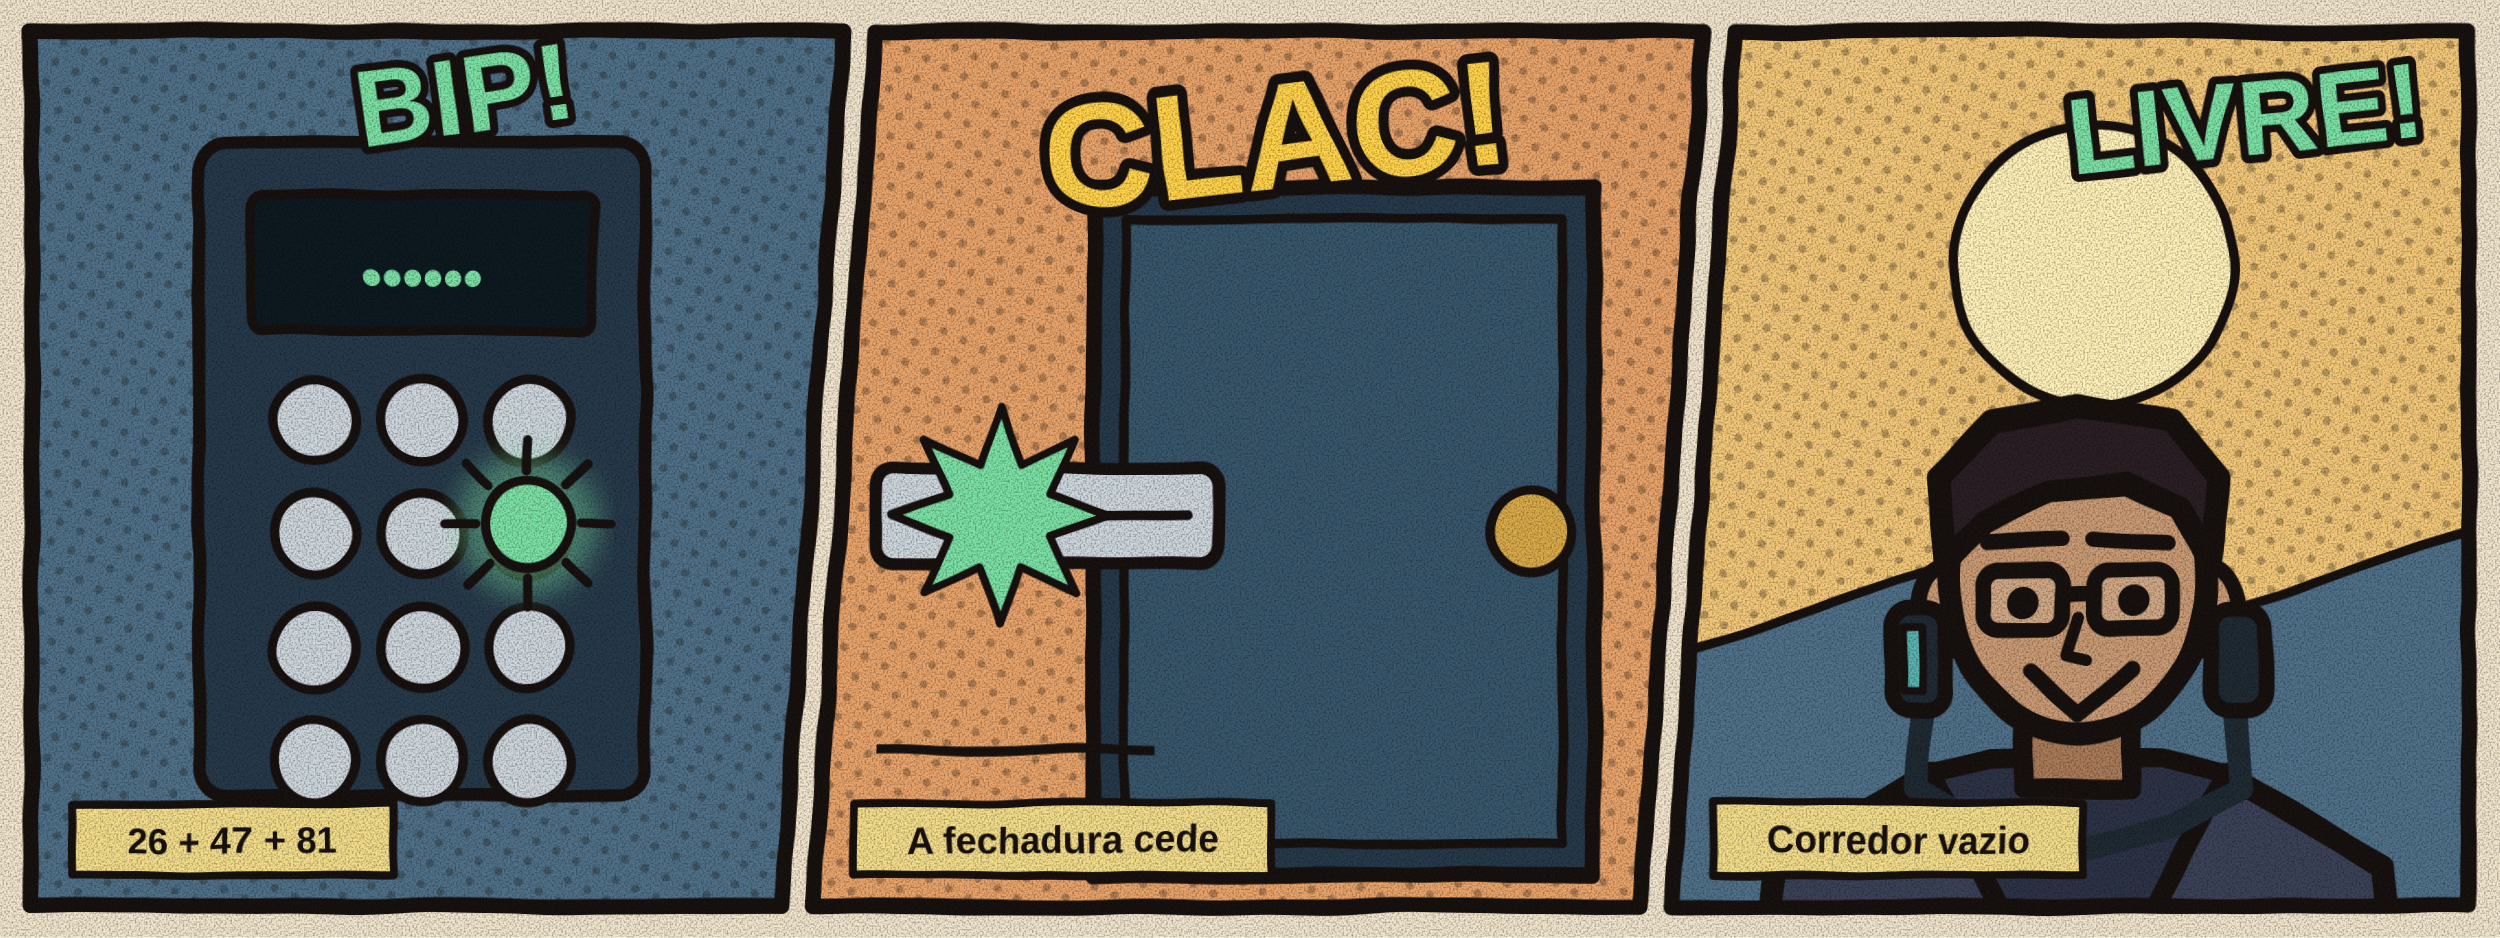
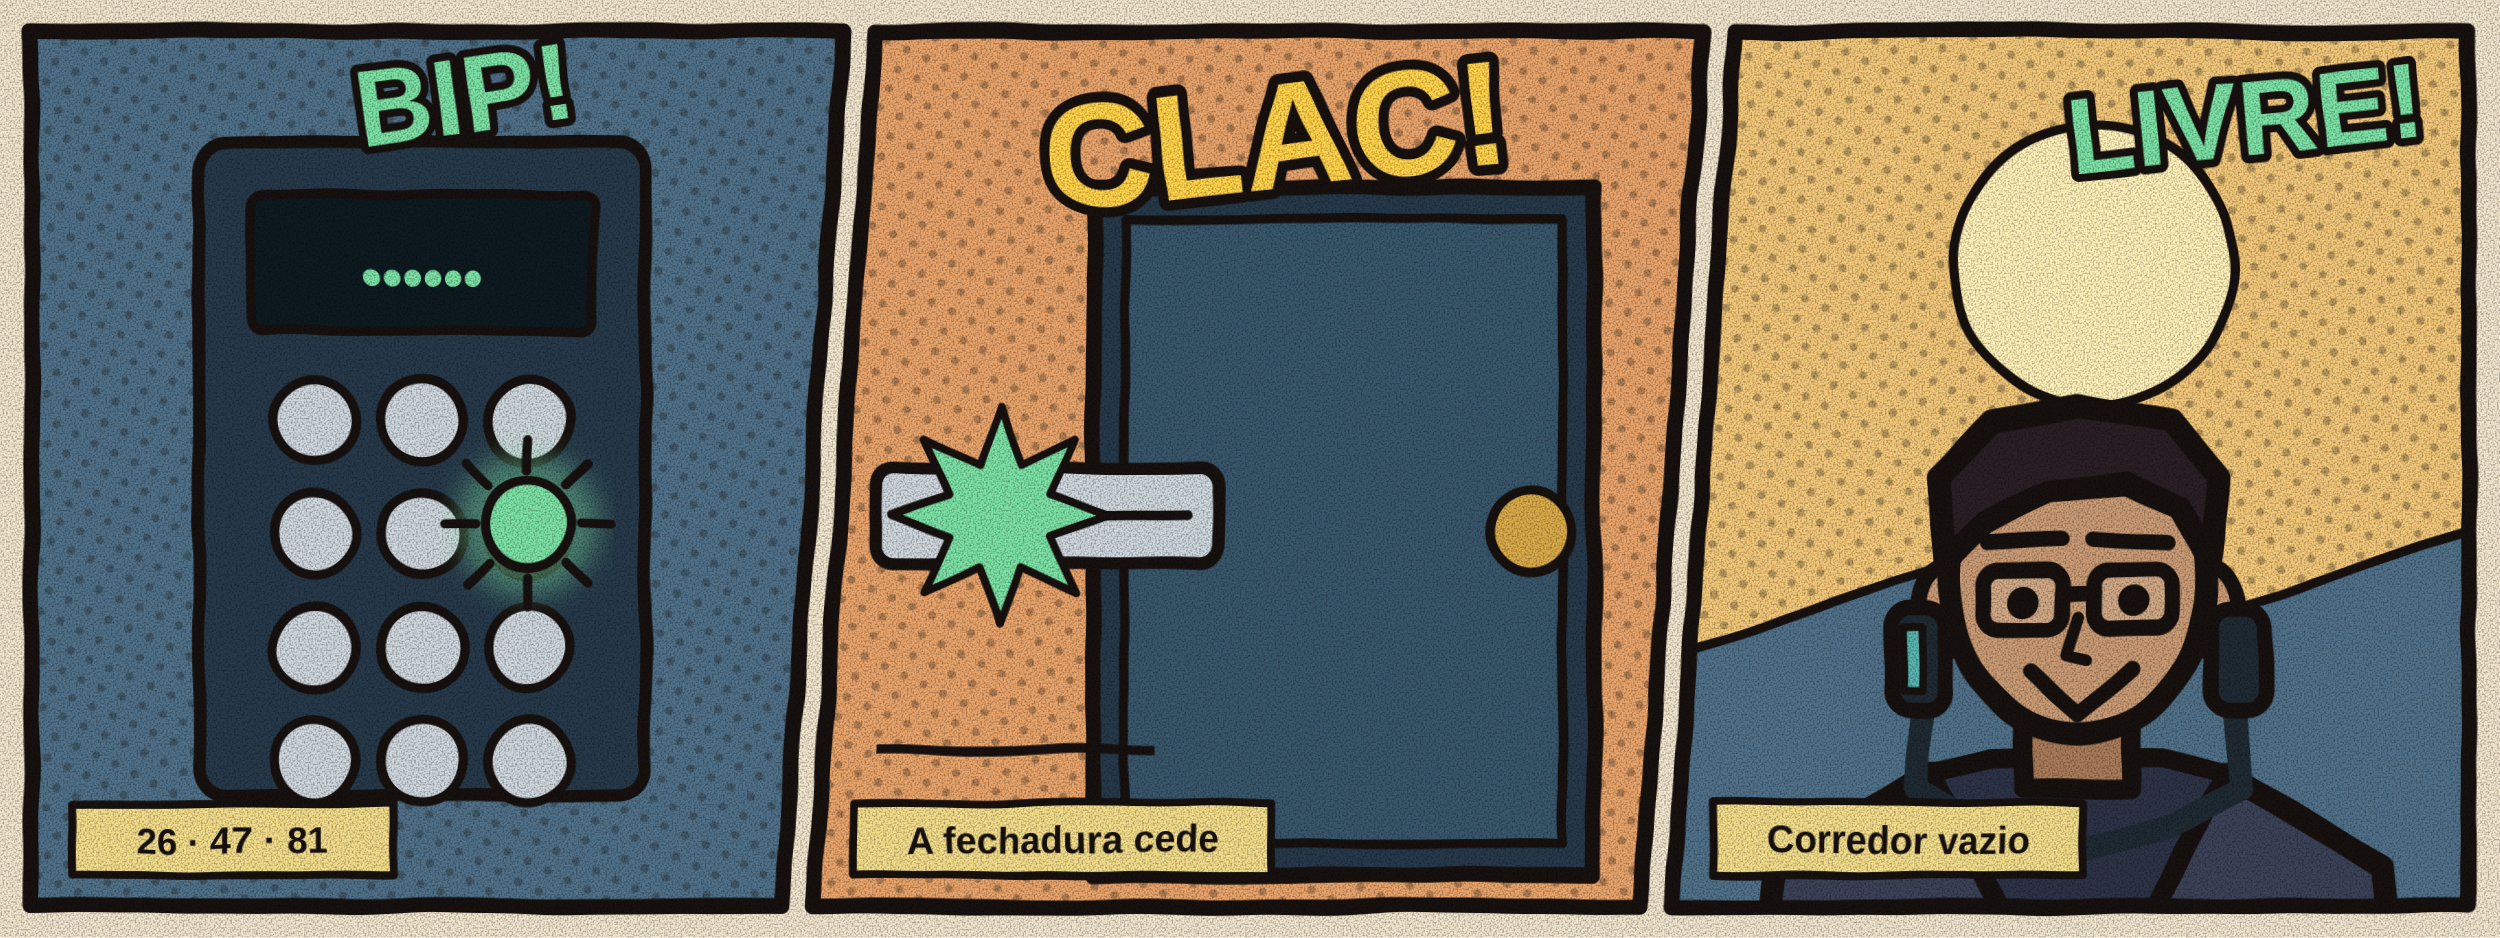
<svg xmlns="http://www.w3.org/2000/svg" viewBox="0 0 1600 600" width="1600" height="600" preserveAspectRatio="xMidYMid slice">
  <defs>
    <filter id="tinta" x="-2%" y="-2%" width="104%" height="104%">
      <feTurbulence type="fractalNoise" baseFrequency="0.012 0.018" numOctaves="2" seed="4" result="r" />
      <feDisplacementMap in="SourceGraphic" in2="r" scale="5" xChannelSelector="R" yChannelSelector="G" />
    </filter>
    <filter id="grao" x="0" y="0" width="100%" height="100%">
      <feTurbulence type="fractalNoise" baseFrequency="0.85" numOctaves="1" seed="9" result="n" />
      <feColorMatrix in="n" type="matrix" values="0 0 0 0 0  0 0 0 0 0  0 0 0 0 0  1.9 0 0 0 -0.8" />
    </filter>
    <filter id="brilho" x="-10%" y="-50%" width="120%" height="200%">
      <feGaussianBlur stdDeviation="9" />
    </filter>
    <pattern id="hachura" width="16" height="16" patternUnits="userSpaceOnUse" patternTransform="rotate(35)">
      <line x1="0" y1="0" x2="0" y2="16" stroke="#17110f" stroke-width="3" opacity=".6" />
    </pattern>
    <pattern id="tijolo" width="80" height="40" patternUnits="userSpaceOnUse">
      <rect x="0" y="0" width="80" height="20" fill="#9c4f47" stroke="#17110f" stroke-width="3" />
      <rect x="-40" y="20" width="80" height="20" fill="#8a443f" stroke="#17110f" stroke-width="3" />
      <rect x="40" y="20" width="80" height="20" fill="#a55a50" stroke="#17110f" stroke-width="3" />
    </pattern>
    <pattern id="azulejo" width="40" height="40" patternUnits="userSpaceOnUse">
      <rect width="40" height="40" fill="#e9dfc9" stroke="#17110f" stroke-width="2" opacity=".95" />
    </pattern>
    <linearGradient id="led" x1="0" x2="1">
      <stop offset="0" stop-color="#58b3b0" />
      <stop offset=".5" stop-color="#c35f86" />
      <stop offset="1" stop-color="#58b3b0" />
    </linearGradient>
    <radialGradient id="vig" cx="50%" cy="48%" r="75%">
      <stop offset="55%" stop-color="#000" stop-opacity="0" />
      <stop offset="100%" stop-color="#000" stop-opacity=".66" />
    </radialGradient>
    <radialGradient id="luz" cx="50%" cy="38%" r="55%">
      <stop offset="0" stop-color="#ffe7b0" stop-opacity=".30" />
      <stop offset="1" stop-color="#ffe7b0" stop-opacity="0" />
    </radialGradient>
  </defs>
  <defs>
    <pattern id="pontos" width="14" height="14" patternUnits="userSpaceOnUse" patternTransform="rotate(25)">
      <circle cx="7" cy="7" r="2.6" fill="#17110f" />
    </pattern>
  </defs>
  <rect width="1600" height="600" fill="#f0e4cc" />
  <g filter="url(#tinta)">
    <clipPath id="q1">
      <path d="M20 20 L540 20 L500 580 L20 580 Z" />
    </clipPath>
    <g clip-path="url(#q1)">
      <rect x="20" y="20" width="520" height="560" fill="#4f7088" />
      <rect x="20" y="20" width="520" height="560" fill="url(#pontos)" opacity=".28" />
      <rect x="127.0" y="91" width="286.0" height="418" rx="18" fill="#26394a" stroke="#17110f" stroke-width="8" stroke-linejoin="round" stroke-linecap="round" />
      <rect x="160.0" y="124.0" width="220" height="88.0" rx="8" fill="#0d1a20" stroke="#17110f" stroke-width="6" stroke-linejoin="round" stroke-linecap="round" />
      <text x="270" y="190.0" font-family="Arial Black, Arial, Helvetica, sans-serif" font-size="37" font-weight="800" fill="#7be0a4" text-anchor="middle">••••••</text>
      <circle cx="201.8" cy="269.2" r="26.4" fill="#cdd6dc" stroke="#17110f" stroke-width="6" stroke-linejoin="round" stroke-linecap="round" />
      <circle cx="270.0" cy="269.2" r="26.4" fill="#cdd6dc" stroke="#17110f" stroke-width="6" stroke-linejoin="round" stroke-linecap="round" />
      <circle cx="338.2" cy="269.2" r="26.4" fill="#cdd6dc" stroke="#17110f" stroke-width="6" stroke-linejoin="round" stroke-linecap="round" />
      <circle cx="201.8" cy="341.8" r="26.4" fill="#cdd6dc" stroke="#17110f" stroke-width="6" stroke-linejoin="round" stroke-linecap="round" />
      <circle cx="270.0" cy="341.8" r="26.4" fill="#cdd6dc" stroke="#17110f" stroke-width="6" stroke-linejoin="round" stroke-linecap="round" />
      <circle cx="338.2" cy="341.8" r="26.4" fill="#cdd6dc" stroke="#17110f" stroke-width="6" stroke-linejoin="round" stroke-linecap="round" />
      <circle cx="201.8" cy="414.4" r="26.4" fill="#cdd6dc" stroke="#17110f" stroke-width="6" stroke-linejoin="round" stroke-linecap="round" />
      <circle cx="270.0" cy="414.4" r="26.4" fill="#cdd6dc" stroke="#17110f" stroke-width="6" stroke-linejoin="round" stroke-linecap="round" />
      <circle cx="338.2" cy="414.4" r="26.4" fill="#cdd6dc" stroke="#17110f" stroke-width="6" stroke-linejoin="round" stroke-linecap="round" />
      <circle cx="201.8" cy="487.0" r="26.4" fill="#cdd6dc" stroke="#17110f" stroke-width="6" stroke-linejoin="round" stroke-linecap="round" />
      <circle cx="270.0" cy="487.0" r="26.4" fill="#cdd6dc" stroke="#17110f" stroke-width="6" stroke-linejoin="round" stroke-linecap="round" />
      <circle cx="338.2" cy="487.0" r="26.4" fill="#cdd6dc" stroke="#17110f" stroke-width="6" stroke-linejoin="round" stroke-linecap="round" />
      <circle cx="338" cy="335" r="46" fill="#7be0a4" opacity=".45" filter="url(#brilho)" />
      <circle cx="338" cy="335" r="28" fill="#7be0a4" stroke="#17110f" stroke-width="6" stroke-linejoin="round" stroke-linecap="round" />
      <line x1="338.0" y1="300.68" x2="338.0" y2="281.32" stroke="#17110f" stroke-width="6" stroke-linecap="round" />
      <line x1="372.32" y1="335.0" x2="391.68" y2="335.0" stroke="#17110f" stroke-width="6" stroke-linecap="round" />
      <line x1="338.0" y1="369.32" x2="338.0" y2="388.68" stroke="#17110f" stroke-width="6" stroke-linecap="round" />
      <line x1="303.68" y1="335.0" x2="284.32" y2="335.0" stroke="#17110f" stroke-width="6" stroke-linecap="round" />
      <line x1="362.96" y1="310.04" x2="377.04" y2="295.96" stroke="#17110f" stroke-width="6" stroke-linecap="round" />
      <line x1="362.96" y1="359.96" x2="377.04" y2="374.04" stroke="#17110f" stroke-width="6" stroke-linecap="round" />
      <line x1="313.04" y1="359.96" x2="298.96" y2="374.04" stroke="#17110f" stroke-width="6" stroke-linecap="round" />
      <line x1="313.04" y1="310.04" x2="298.96" y2="295.96" stroke="#17110f" stroke-width="6" stroke-linecap="round" />
      <g transform="rotate(-8 300 85)">
        <text x="300" y="85" font-family="Arial Black, Arial, sans-serif" font-size="70" font-weight="900" text-anchor="middle" fill="#7be0a4" stroke="#17110f" stroke-width="10" paint-order="stroke" stroke-linejoin="round">BIP!</text>
      </g>
    </g>
    <path d="M20 20 L540 20 L500 580 L20 580 Z" fill="none" stroke="#17110f" stroke-width="10" stroke-linejoin="round" />
    <rect x="46" y="514" width="206.0" height="46" rx="0" fill="#f2dc8a" stroke="#17110f" stroke-width="5" stroke-linejoin="round" stroke-linecap="round" />
-     <text x="149.0" y="546" font-family="Arial Black, Arial, Helvetica, sans-serif" font-size="24" font-weight="800" fill="#17110f" text-anchor="middle">26 + 47 + 81</text>
+     <text x="149.0" y="546" font-family="Arial Black, Arial, Helvetica, sans-serif" font-size="24" font-weight="800" fill="#17110f" text-anchor="middle">26 · 47 · 81</text>
    <clipPath id="q2">
      <path d="M560 20 L1090 20 L1050 580 L520 580 Z" />
    </clipPath>
    <g clip-path="url(#q2)">
      <rect x="520" y="20" width="570" height="560" fill="#e8a36a" />
      <rect x="520" y="20" width="570" height="560" fill="url(#pontos)" opacity=".28" />
      <rect x="700" y="120" width="320" height="440" rx="0" fill="#26394a" stroke="#17110f" stroke-width="10" stroke-linejoin="round" stroke-linecap="round" />
      <rect x="720" y="140" width="280" height="400" rx="0" fill="#38566b" stroke="#17110f" stroke-width="6" stroke-linejoin="round" stroke-linecap="round" />
      <circle cx="980" cy="340" r="26" fill="#d8a948" stroke="#17110f" stroke-width="6" stroke-linejoin="round" stroke-linecap="round" />
      <rect x="560" y="300" width="220" height="60" rx="12" fill="#cdd6dc" stroke="#17110f" stroke-width="8" stroke-linejoin="round" stroke-linecap="round" />
      <line x1="760" y1="330" x2="650" y2="330" stroke="#17110f" stroke-width="6" stroke-linecap="round" />
      <path d="M640 260 L653 298 L689 281 L672 317 L710 330 L672 343 L689 379 L653 362 L640 400 L627 362 L591 379 L608 343 L570 330 L608 317 L591 281 L627 298 Z" fill="#7be0a4" stroke="#17110f" stroke-width="5" stroke-linejoin="round" stroke-linecap="round" />
      <g transform="rotate(-6 820 120)">
        <text x="820" y="120" font-family="Arial Black, Arial, sans-serif" font-size="96" font-weight="900" text-anchor="middle" fill="#ffd24a" stroke="#17110f" stroke-width="13" paint-order="stroke" stroke-linejoin="round">CLAC!</text>
      </g>
      <path d="M560 480 l180 0" stroke="#17110f" stroke-width="6" />
    </g>
    <path d="M560 20 L1090 20 L1050 580 L520 580 Z" fill="none" stroke="#17110f" stroke-width="10" stroke-linejoin="round" />
    <rect x="546" y="514" width="268.0" height="46" rx="0" fill="#f2dc8a" stroke="#17110f" stroke-width="5" stroke-linejoin="round" stroke-linecap="round" />
    <text x="680.0" y="546" font-family="Arial Black, Arial, Helvetica, sans-serif" font-size="24" font-weight="800" fill="#17110f" text-anchor="middle">A fechadura cede</text>
    <clipPath id="q3">
      <path d="M1110 20 L1580 20 L1580 580 L1070 580 Z" />
    </clipPath>
    <g clip-path="url(#q3)">
      <rect x="1070" y="20" width="510" height="560" fill="#f2c779" />
      <rect x="1070" y="20" width="510" height="560" fill="url(#pontos)" opacity=".28" />
      <circle cx="1340" cy="170" r="90" fill="#fff0b8" stroke="#17110f" stroke-width="6" stroke-linejoin="round" stroke-linecap="round" />
      <path d="M1070 420 L1250 360 L1400 400 L1580 340 L1580 580 L1070 580 Z" fill="#4f7088" stroke="#17110f" stroke-width="6" stroke-linejoin="round" stroke-linecap="round" />
      <g transform="translate(1330 410) scale(2.5) translate(-100 -100)">
        <path d="M18 196 L22 158 L62 134 L138 134 L178 158 L182 196 Z" fill="#3b4258" stroke="#17110f" stroke-width="6" stroke-linejoin="round" stroke-linecap="round" />
        <path d="M62 134 L80 168 L100 176 L120 168 L138 134 L122 130 L78 130 Z" fill="#2d3347" stroke="#17110f" stroke-width="5" stroke-linejoin="round" stroke-linecap="round" />
        <rect x="86" y="108" width="28" height="30" rx="0" fill="#a87a58" stroke="#17110f" stroke-width="5" stroke-linejoin="round" stroke-linecap="round" />
        <ellipse cx="66" cy="92" rx="7" ry="11" fill="#c99a74" stroke="#17110f" stroke-width="4" stroke-linejoin="round" stroke-linecap="round" />
        <ellipse cx="134" cy="92" rx="7" ry="11" fill="#c99a74" stroke="#17110f" stroke-width="4" stroke-linejoin="round" stroke-linecap="round" />
        <ellipse cx="100" cy="84" rx="33" ry="40" fill="#c99a74" stroke="#17110f" stroke-width="6" stroke-linejoin="round" stroke-linecap="round" />
        <path d="M66 80 L64 58 L78 44 L100 40 L124 44 L136 58 L134 80 L126 66 L112 60 L92 62 L76 70 Z" fill="#2a1f24" stroke="#17110f" stroke-width="6" stroke-linejoin="round" stroke-linecap="round" />
        <path d="M62 98 L58 138 L76 148 L100 154 L124 148 L142 138 L138 98" fill="none" stroke="#1f2a33" stroke-width="6" stroke-linecap="round" stroke-linejoin="round" />
        <rect x="52" y="92" width="14" height="26" rx="5" fill="#1f2a33" stroke="#17110f" stroke-width="4" stroke-linejoin="round" stroke-linecap="round" />
        <rect x="134" y="92" width="14" height="26" rx="5" fill="#1f2a33" stroke="#17110f" stroke-width="4" stroke-linejoin="round" stroke-linecap="round" />
        <rect x="55" y="97" width="5" height="16" rx="0" fill="#58b3b0" stroke="#17110f" stroke-width="2" stroke-linejoin="round" stroke-linecap="round" />
        <rect x="76" y="82" width="20" height="15" rx="4" fill="#e6d5b8" stroke="#17110f" stroke-width="4" stroke-linejoin="round" stroke-linecap="round" fill-opacity=".25" />
        <rect x="104" y="82" width="20" height="15" rx="4" fill="#e6d5b8" stroke="#17110f" stroke-width="4" stroke-linejoin="round" stroke-linecap="round" fill-opacity=".25" />
        <line x1="96" y1="88" x2="104" y2="88" stroke="#17110f" stroke-width="4" stroke-linecap="round" />
        <circle cx="86" cy="90" r="3.5" fill="#17110f" stroke="#17110f" stroke-width="1" stroke-linejoin="round" stroke-linecap="round" />
        <circle cx="114" cy="90" r="3.5" fill="#17110f" stroke="#17110f" stroke-width="1" stroke-linejoin="round" stroke-linecap="round" />
        <path d="M77 75 L96 74" fill="none" stroke="#17110f" stroke-width="4" stroke-linecap="round" stroke-linejoin="round" />
        <path d="M104 74 L123 75" fill="none" stroke="#17110f" stroke-width="4" stroke-linecap="round" stroke-linejoin="round" />
        <path d="M88 108 L100 119 L114 107" fill="none" stroke="#17110f" stroke-width="4" stroke-linecap="round" stroke-linejoin="round" />
        <path d="M100 94 L97 104 L102 105" fill="none" stroke="#17110f" stroke-width="3" stroke-linecap="round" stroke-linejoin="round" />
      </g>
      <g transform="rotate(-6 1440 100)">
        <text x="1440" y="100" font-family="Arial Black, Arial, sans-serif" font-size="70" font-weight="900" text-anchor="middle" fill="#7be0a4" stroke="#17110f" stroke-width="10" paint-order="stroke" stroke-linejoin="round">LIVRE!</text>
      </g>
    </g>
    <path d="M1110 20 L1580 20 L1580 580 L1070 580 Z" fill="none" stroke="#17110f" stroke-width="10" stroke-linejoin="round" />
    <rect x="1096" y="514" width="237.0" height="46" rx="0" fill="#f2dc8a" stroke="#17110f" stroke-width="5" stroke-linejoin="round" stroke-linecap="round" />
    <text x="1214.5" y="546" font-family="Arial Black, Arial, Helvetica, sans-serif" font-size="24" font-weight="800" fill="#17110f" text-anchor="middle">Corredor vazio</text>
  </g>
  <rect width="1600" height="600" filter="url(#grao)" opacity=".45" />
</svg>
